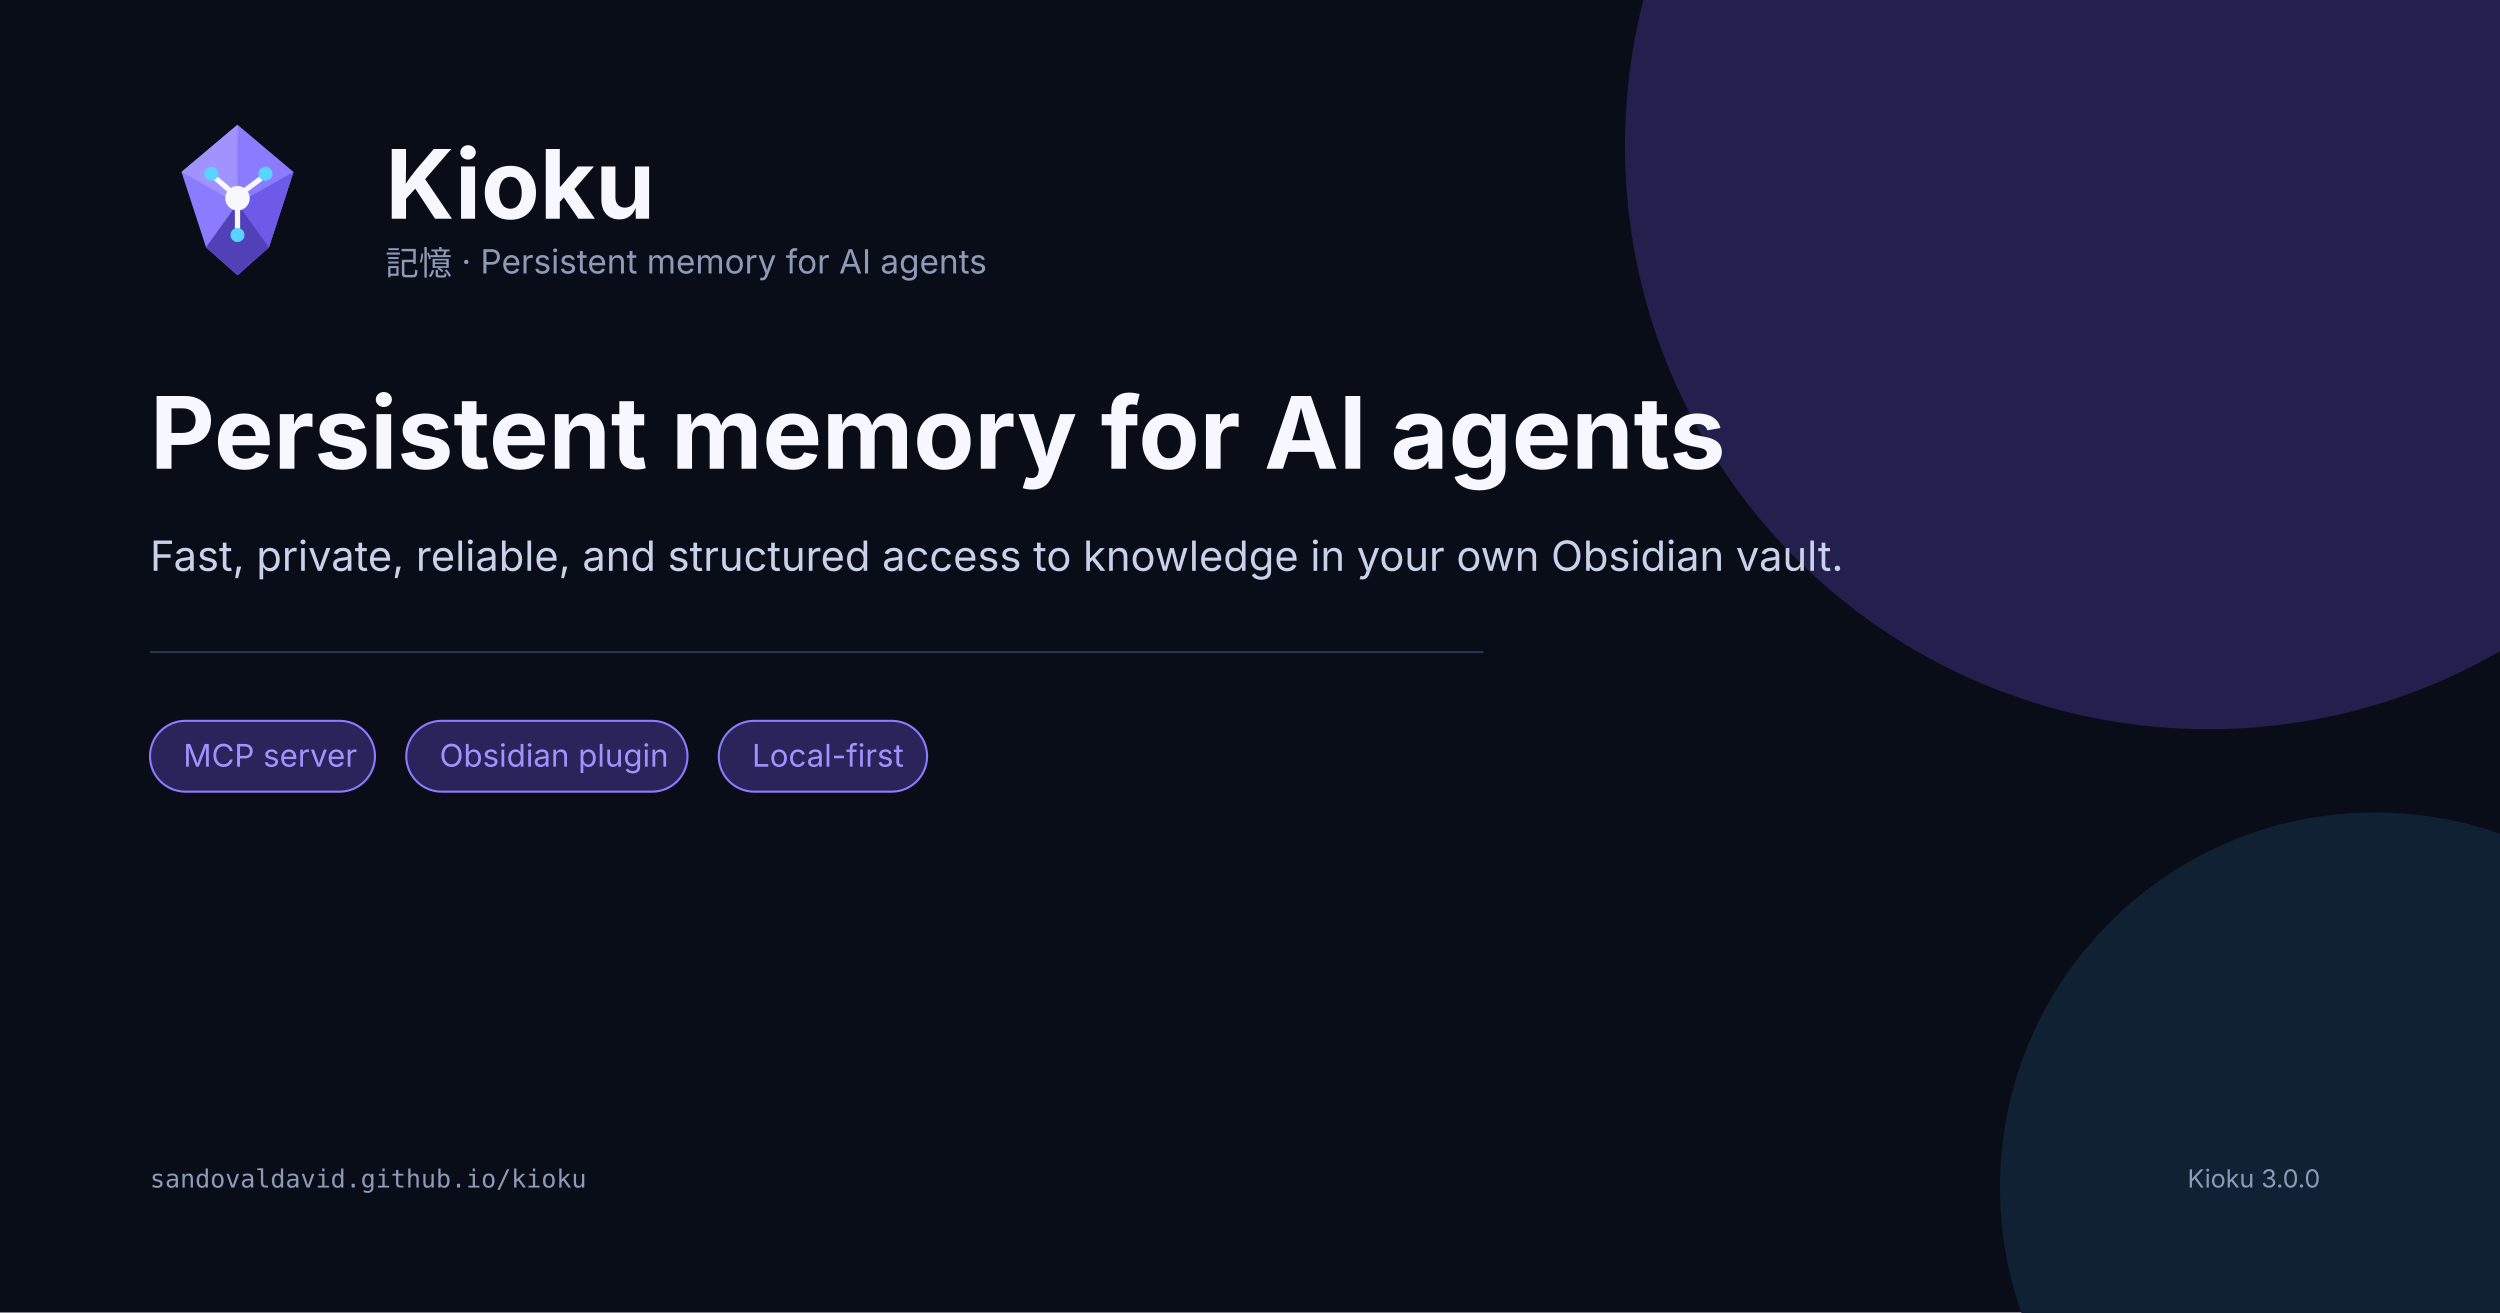
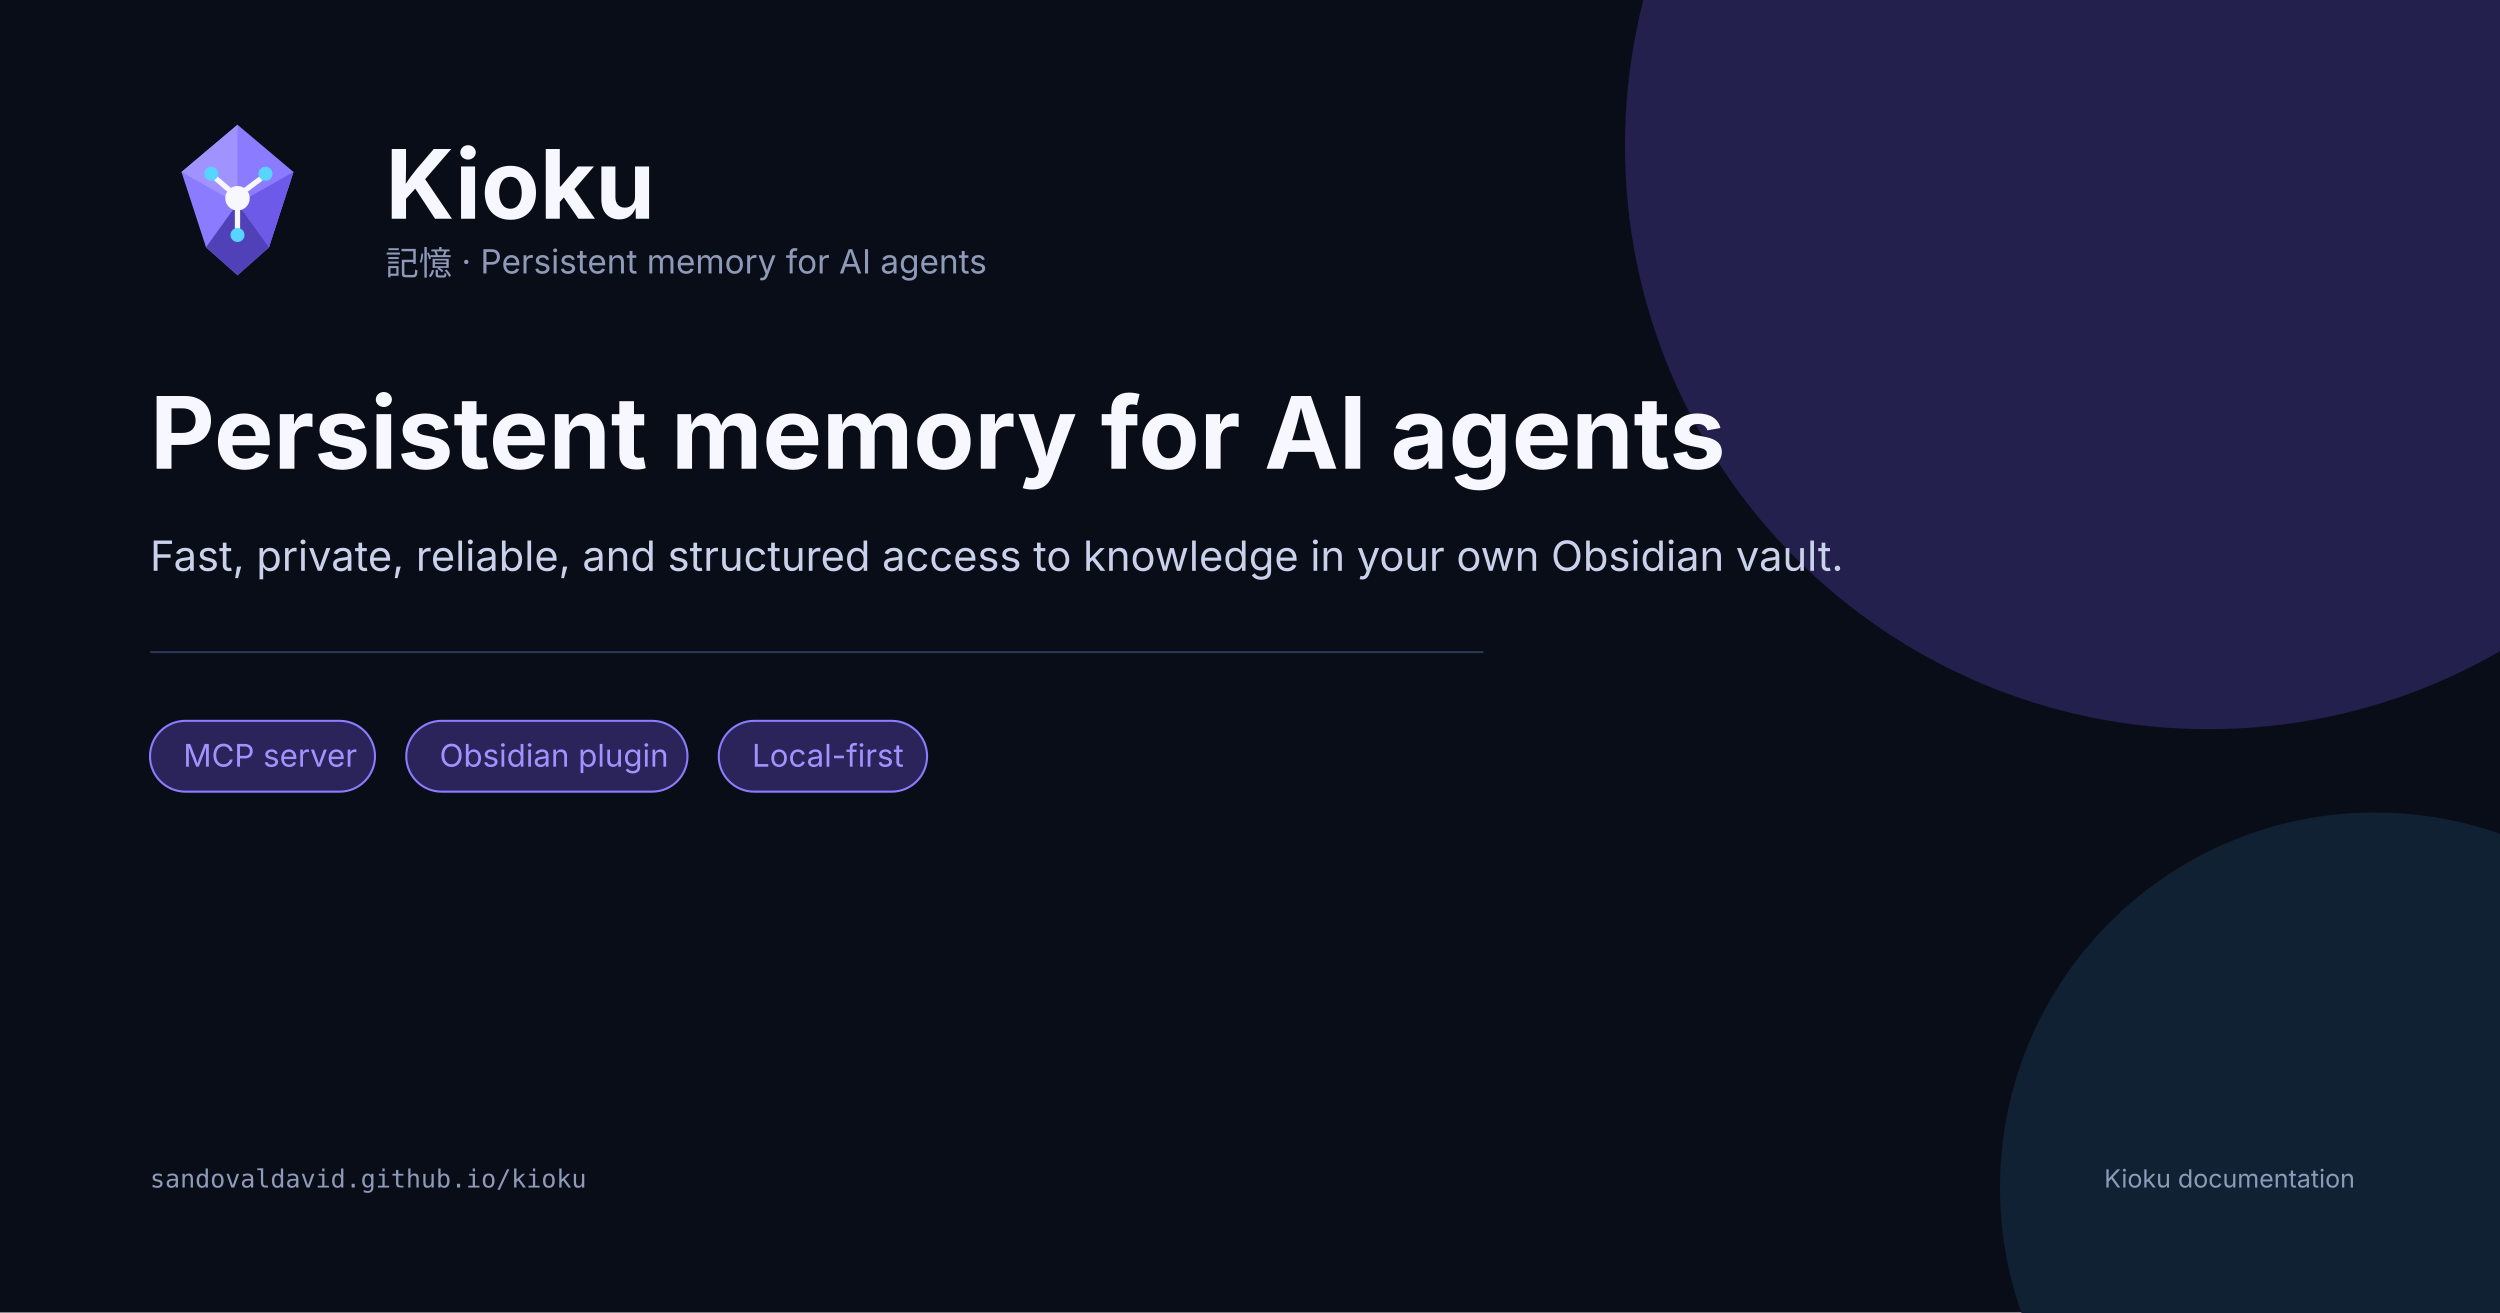
<svg xmlns="http://www.w3.org/2000/svg" width="1200" height="630" viewBox="0 0 1200 630" role="img" aria-labelledby="title desc">
  <rect width="1200" height="630" fill="#090D18" />
  <circle cx="1060" cy="70" r="280" fill="#2A245A" opacity=".8" />
  <circle cx="1140" cy="570" r="180" fill="#102133" />
  <g transform="translate(72 54) scale(.84)">
    <path d="M50 7 82 34 68 77 50 93 32 77 18 34 50 7Z" fill="#8B7CFF" />
    <path d="M50 7v45L18 34 50 7Z" fill="#A093FF" />
    <path d="m50 52 32-18-14 43-18-25Z" fill="#6D5AE8" />
    <path d="m50 52 18 25-18 16-18-16 18-25Z" fill="#5141B8" />
    <path d="M45 44 38 38M55 44l8-6M50 56v10" stroke="#F7F8FF" stroke-width="3" stroke-linecap="round" />
    <circle cx="50" cy="49" r="7" fill="#F7F8FF" />
    <circle cx="35" cy="35" r="4" fill="#57D4FF" />
    <circle cx="66" cy="35" r="4" fill="#57D4FF" />
    <circle cx="50" cy="70" r="4" fill="#57D4FF" />
  </g>
  <text x="185" y="105" fill="#F7F8FF" font-family="Outfit,Inter,sans-serif" font-size="46" font-weight="700">Kioku</text>
  <text x="185" y="132" fill="#8E9AB8" font-family="Inter,sans-serif" font-size="16">記憶 · Persistent memory for AI agents</text>
  <text x="72" y="225" fill="#F7F8FF" font-family="Outfit,Inter,sans-serif" font-size="48" font-weight="700">Persistent memory for AI agents</text>
  <text x="72" y="274" fill="#C9D2EA" font-family="Inter,sans-serif" font-size="20">Fast, private, reliable, and structured access to knowledge in your own Obsidian vault.</text>
  <line x1="72" y1="313" x2="712" y2="313" stroke="#293754" />
  <g font-family="Inter,sans-serif" font-size="15" fill="#A093FF">
    <rect x="72" y="346" width="108" height="34" rx="17" fill="#2A245A" stroke="#8B7CFF" />
    <text x="88" y="368">MCP server</text>
    <rect x="195" y="346" width="135" height="34" rx="17" fill="#2A245A" stroke="#8B7CFF" />
    <text x="211" y="368">Obsidian plugin</text>
    <rect x="345" y="346" width="100" height="34" rx="17" fill="#2A245A" stroke="#8B7CFF" />
    <text x="361" y="368">Local-first</text>
  </g>
  <text x="72" y="570" fill="#8E9AB8" font-family="JetBrains Mono,monospace" font-size="12">sandovaldavid.github.io/kioku</text>
-   <text x="1050" y="570" fill="#8E9AB8" font-family="Inter,sans-serif" font-size="12">Kioku 3.0.0</text>
+   <text x="1010" y="570" fill="#8E9AB8" font-family="Inter,sans-serif" font-size="12">Kioku documentation</text>
</svg>
